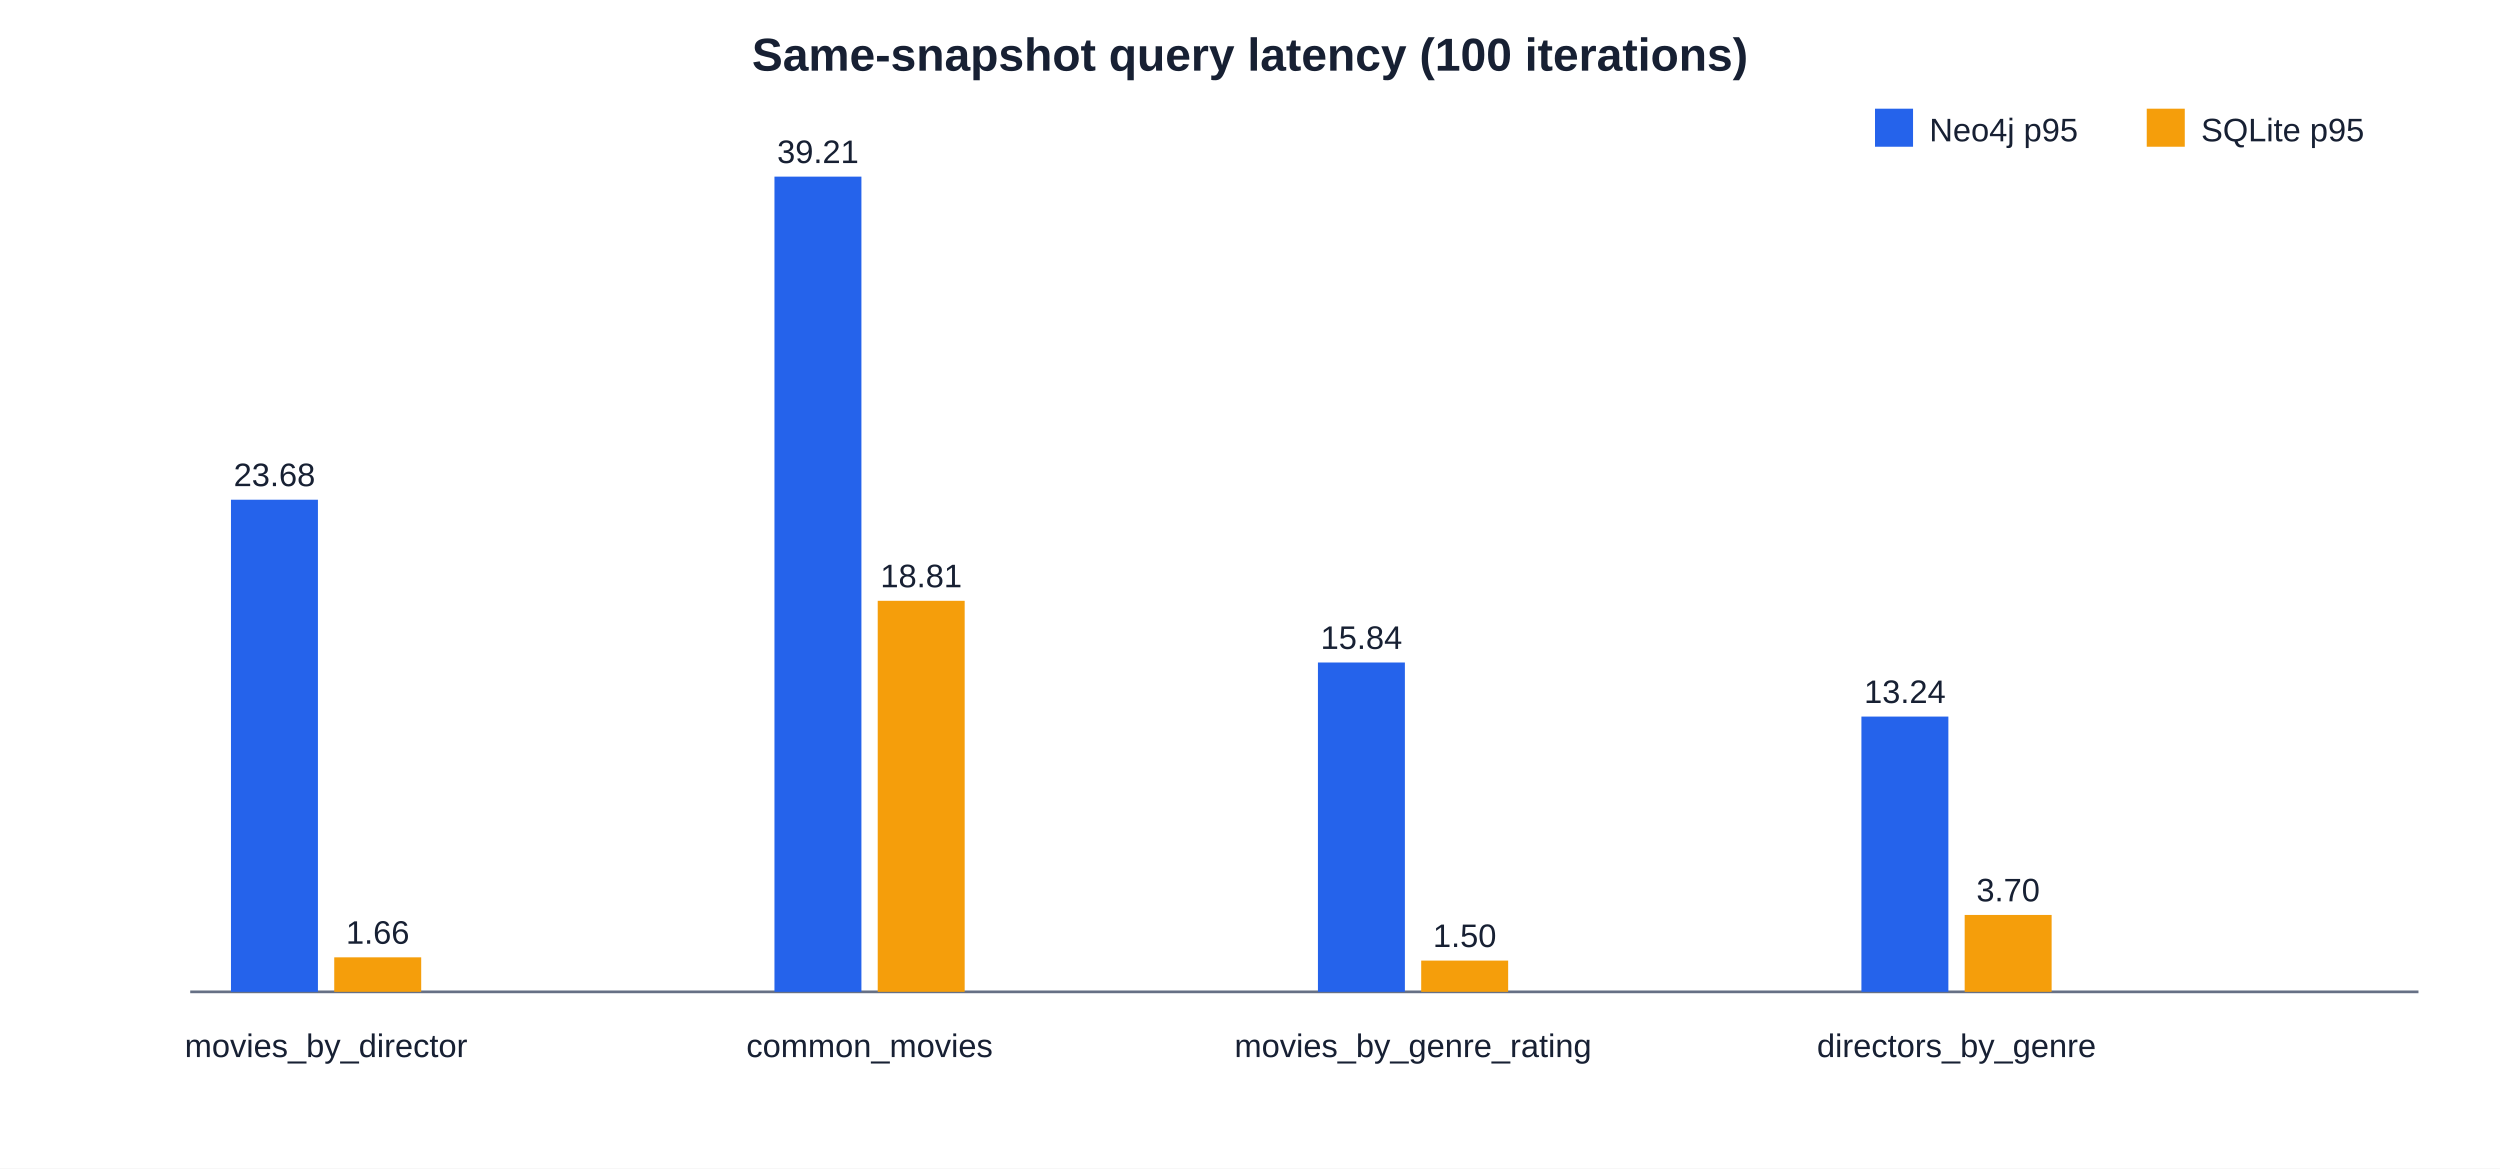
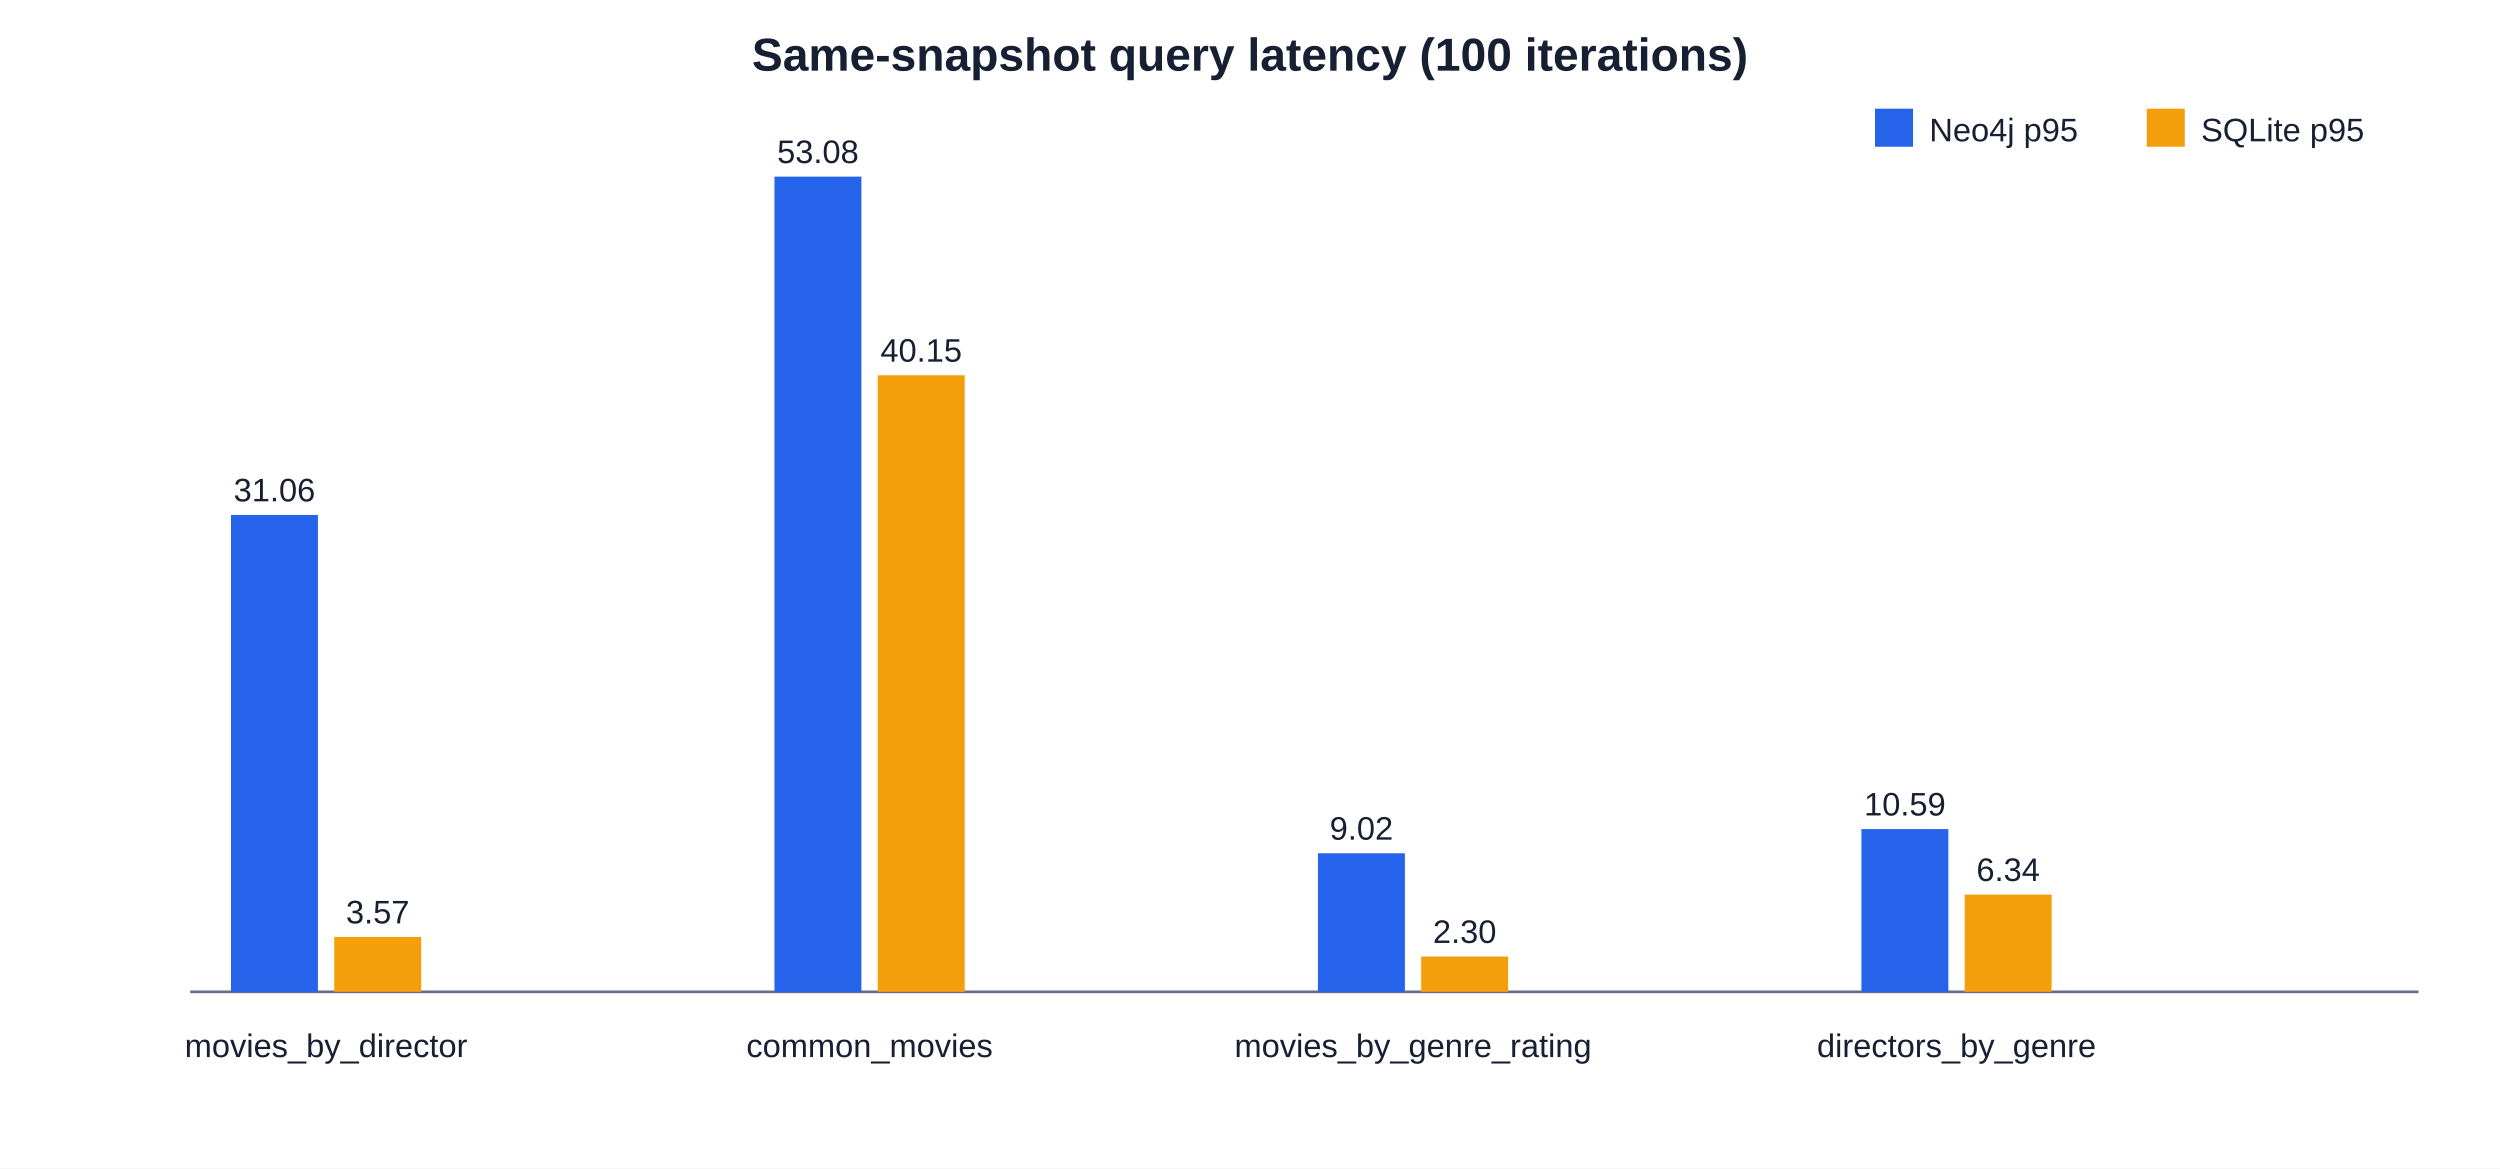
<svg xmlns="http://www.w3.org/2000/svg" width="920" height="430" viewBox="0 0 920 430">
  <rect width="100%" height="100%" fill="white" />
  <style>text{font-family:Arial,sans-serif;fill:#172033}.axis{font-size:12px}.title{font-size:17px;font-weight:bold}</style>
  <text class="title" x="460" y="26" text-anchor="middle">Same-snapshot query latency (100 iterations)</text>
  <line x1="70" y1="365" x2="890" y2="365" stroke="#667085" />
-   <rect x="85.0" y="183.9" width="32" height="181.1" fill="#2563eb" />
-   <text class="axis" x="101.0" y="178.9" text-anchor="middle">23.68</text>
-   <rect x="123.0" y="352.3" width="32" height="12.7" fill="#f59e0b" />
-   <text class="axis" x="139.0" y="347.3" text-anchor="middle">1.66</text>
+   <rect x="85.0" y="189.5" width="32" height="175.5" fill="#2563eb" />
+   <text class="axis" x="101.0" y="184.5" text-anchor="middle">31.06</text>
+   <rect x="123.0" y="344.8" width="32" height="20.2" fill="#f59e0b" />
+   <text class="axis" x="139.0" y="339.8" text-anchor="middle">3.57</text>
  <text class="axis" x="120.0" y="389" text-anchor="middle">movies_by_director</text>
  <rect x="285.0" y="65.0" width="32" height="300.0" fill="#2563eb" />
-   <text class="axis" x="301.0" y="60.0" text-anchor="middle">39.21</text>
-   <rect x="323.0" y="221.1" width="32" height="143.9" fill="#f59e0b" />
-   <text class="axis" x="339.0" y="216.1" text-anchor="middle">18.81</text>
+   <text class="axis" x="301.0" y="60.0" text-anchor="middle">53.08</text>
+   <rect x="323.0" y="138.1" width="32" height="226.9" fill="#f59e0b" />
+   <text class="axis" x="339.0" y="133.1" text-anchor="middle">40.15</text>
  <text class="axis" x="320.0" y="389" text-anchor="middle">common_movies</text>
-   <rect x="485.0" y="243.8" width="32" height="121.2" fill="#2563eb" />
-   <text class="axis" x="501.0" y="238.8" text-anchor="middle">15.84</text>
-   <rect x="523.0" y="353.5" width="32" height="11.5" fill="#f59e0b" />
-   <text class="axis" x="539.0" y="348.5" text-anchor="middle">1.50</text>
+   <rect x="485.0" y="314.0" width="32" height="51.0" fill="#2563eb" />
+   <text class="axis" x="501.0" y="309.0" text-anchor="middle">9.02</text>
+   <rect x="523.0" y="352.0" width="32" height="13.0" fill="#f59e0b" />
+   <text class="axis" x="539.0" y="347.0" text-anchor="middle">2.30</text>
  <text class="axis" x="520.0" y="389" text-anchor="middle">movies_by_genre_rating</text>
-   <rect x="685.0" y="263.7" width="32" height="101.3" fill="#2563eb" />
-   <text class="axis" x="701.0" y="258.7" text-anchor="middle">13.24</text>
-   <rect x="723.0" y="336.7" width="32" height="28.3" fill="#f59e0b" />
-   <text class="axis" x="739.0" y="331.7" text-anchor="middle">3.70</text>
+   <rect x="685.0" y="305.1" width="32" height="59.9" fill="#2563eb" />
+   <text class="axis" x="701.0" y="300.1" text-anchor="middle">10.59</text>
+   <rect x="723.0" y="329.2" width="32" height="35.8" fill="#f59e0b" />
+   <text class="axis" x="739.0" y="324.2" text-anchor="middle">6.34</text>
  <text class="axis" x="720.0" y="389" text-anchor="middle">directors_by_genre</text>
  <rect x="690" y="40" width="14" height="14" fill="#2563eb" />
  <text class="axis" x="710" y="52">Neo4j p95</text>
  <rect x="790" y="40" width="14" height="14" fill="#f59e0b" />
  <text class="axis" x="810" y="52">SQLite p95</text>
</svg>
